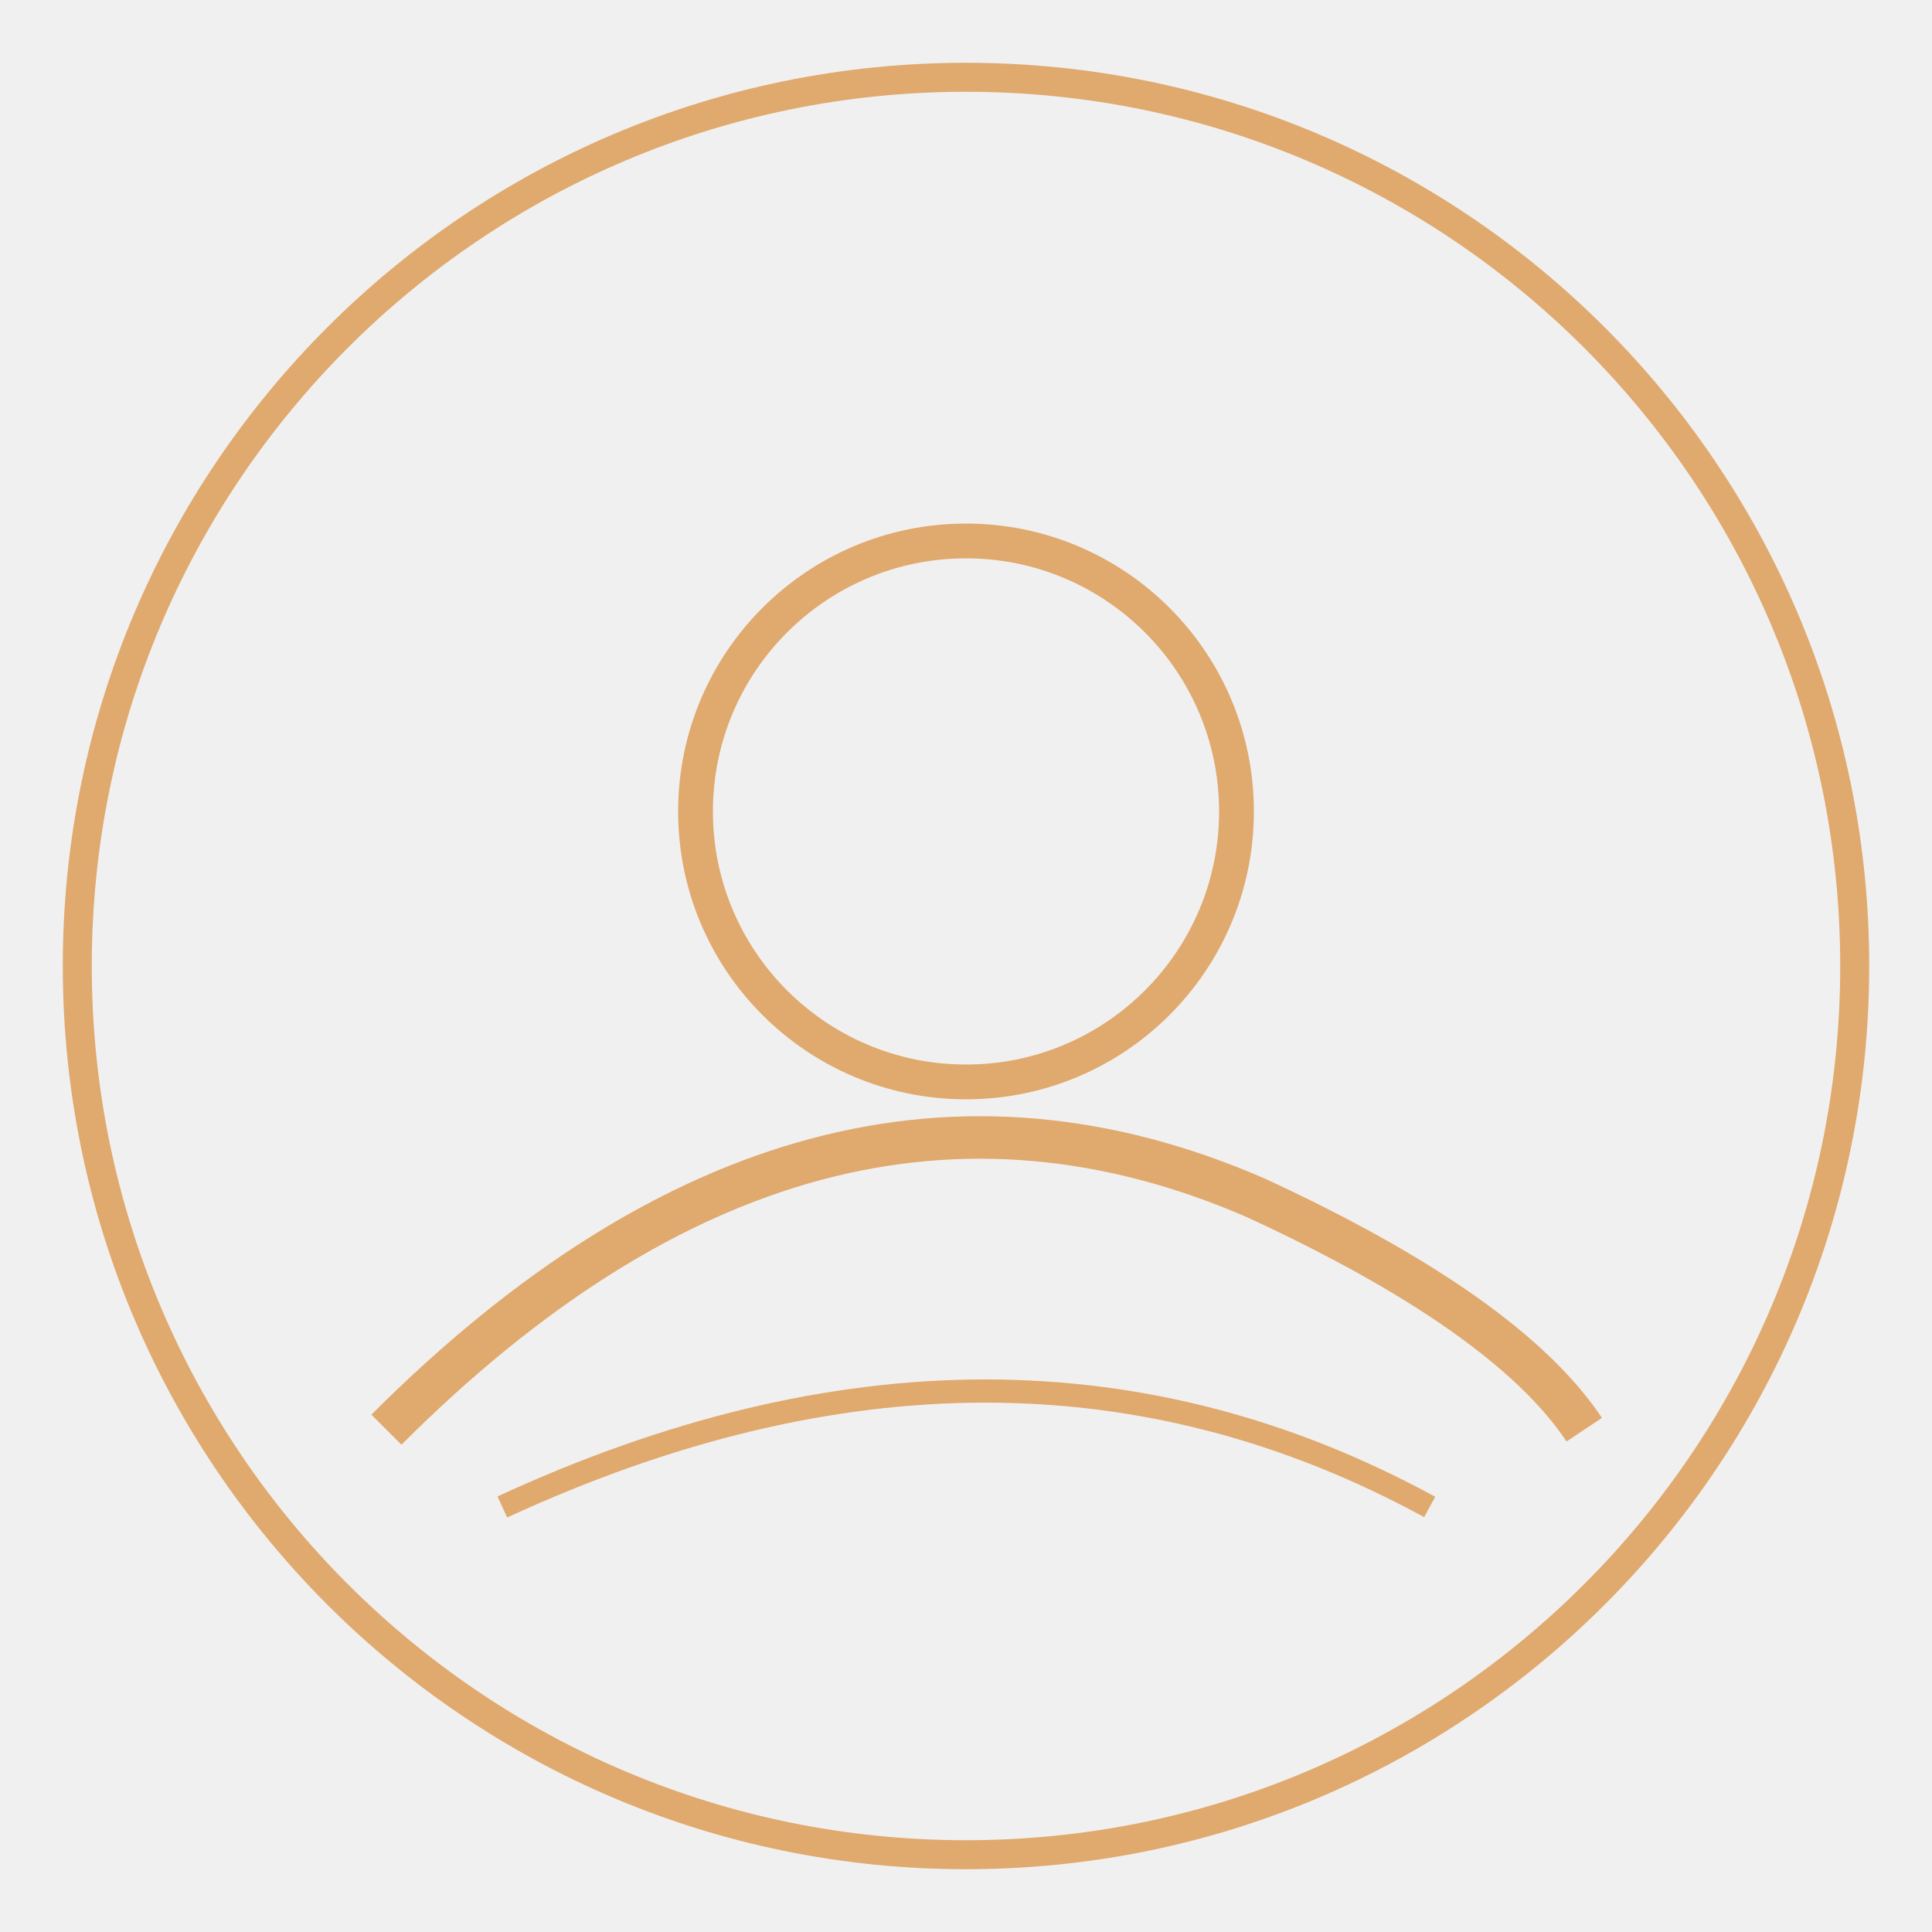
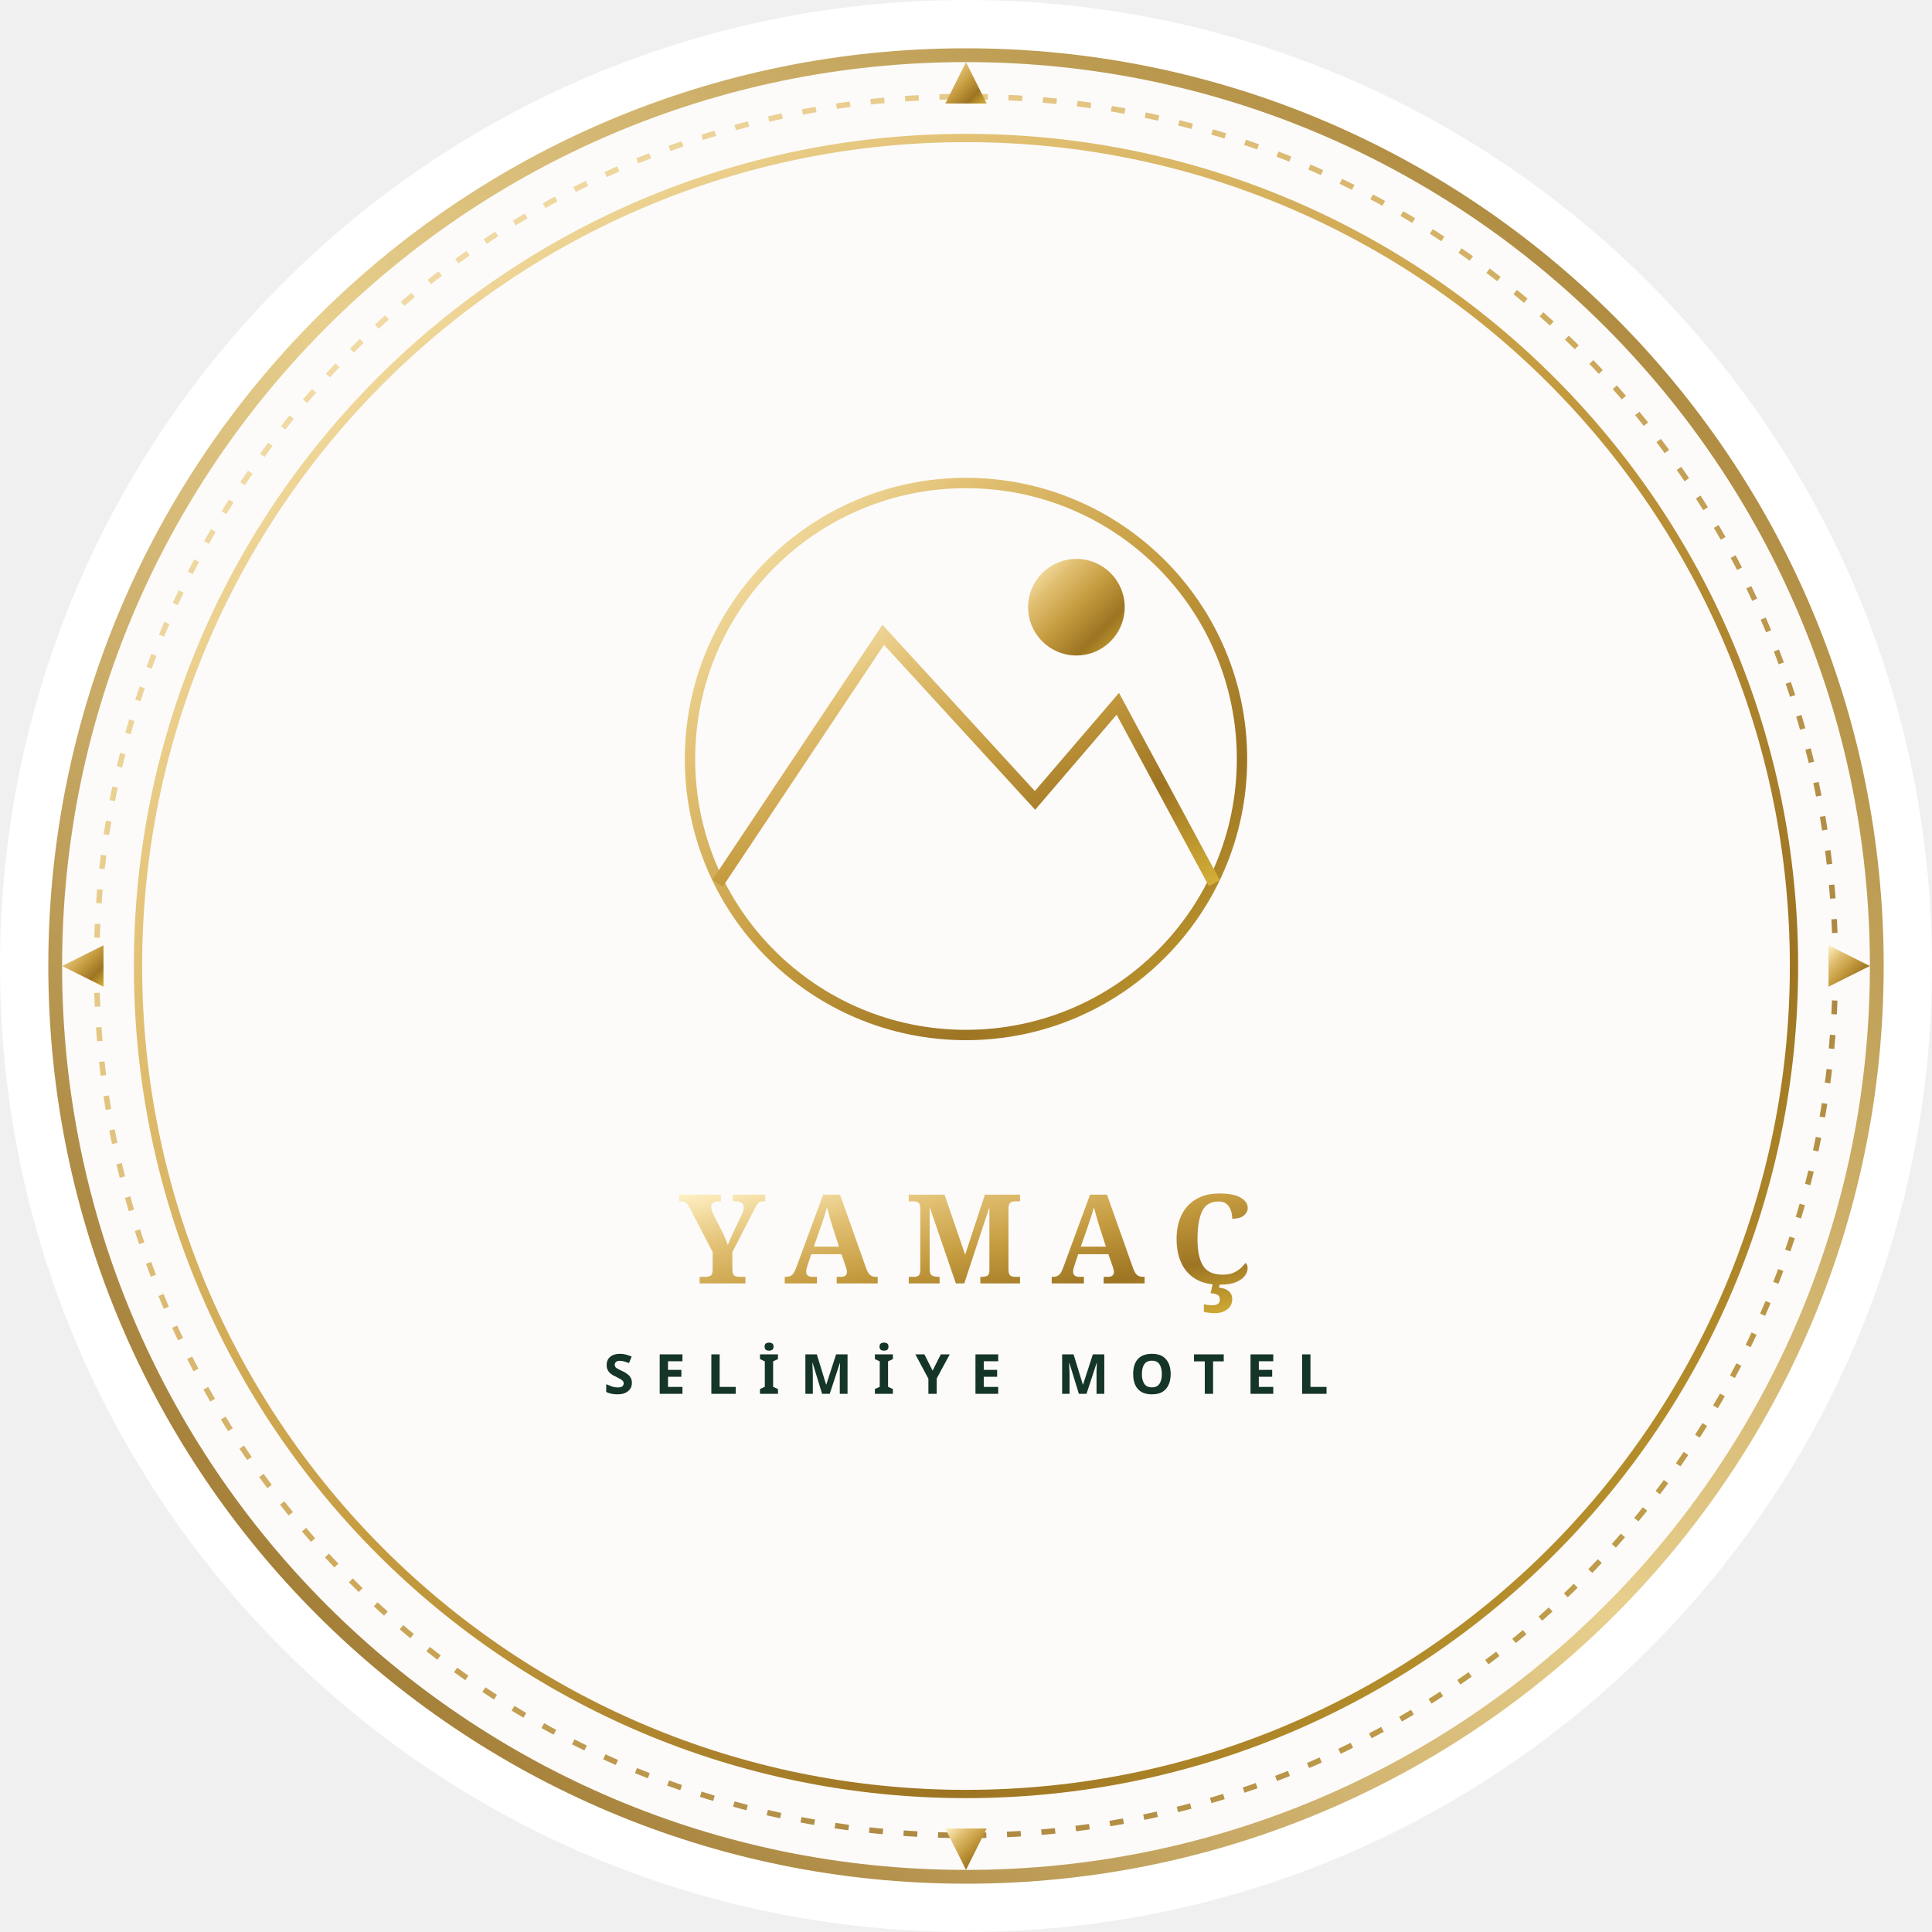
- <svg xmlns="http://www.w3.org/2000/svg" viewBox="0 0 100 100" width="100%" height="100%" color="#e0a96d">
+ <svg xmlns="http://www.w3.org/2000/svg" viewBox="0 0 280 280" width="100%" height="100%">
  <defs>
-     <linearGradient id="goldGrad-yamac-motel-selimiye" x1="0%" y1="0%" x2="100%" y2="100%">
-       <stop offset="0%" stop-color="#e0a96d" />
-       <stop offset="100%" stop-color="#7c3f00" />
+     <linearGradient id="goldLuxury" x1="0%" y1="0%" x2="100%" y2="100%">
+       <stop offset="0%" stop-color="#fff1c5" />
+       <stop offset="25%" stop-color="#e2c174" />
+       <stop offset="50%" stop-color="#c59b3f" />
+       <stop offset="75%" stop-color="#9d7422" />
+       <stop offset="100%" stop-color="#d4af37" />
    </linearGradient>
+     <linearGradient id="goldRing" x1="0%" y1="100%" x2="100%" y2="0%">
+       <stop offset="0%" stop-color="#8a6118" />
+       <stop offset="50%" stop-color="#e8cf8d" />
+       <stop offset="100%" stop-color="#9a7324" />
+     </linearGradient>
+     <linearGradient id="emeraldLuxury" x1="0%" y1="0%" x2="100%" y2="100%">
+       <stop offset="0%" stop-color="#1b4d39" />
+       <stop offset="50%" stop-color="#0c2b20" />
+       <stop offset="100%" stop-color="#051610" />
+     </linearGradient>
+     <filter id="glow" x="-20%" y="-20%" width="140%" height="140%">
+       <feGaussianBlur stdDeviation="2" result="blur" />
+       <feComposite in="SourceGraphic" in2="blur" operator="over" />
+     </filter>
  </defs>
-   <g fill="none" stroke="currentColor">
-     <circle cx="50" cy="50" r="46" fill="none" stroke="currentColor" stroke-width="1.5" />
-     <circle cx="50" cy="42" r="14" fill="none" stroke="currentColor" stroke-width="1.8" />
-     <path d="M20 74 Q42 52 65 62 Q78 68 82 74" fill="none" stroke="currentColor" stroke-width="2.2" />
-     <path d="M26 78 Q52 66 74 78" fill="none" stroke="currentColor" stroke-width="1.2" />
+   <rect width="280" height="280" rx="140" fill="#ffffff" />
+   <circle cx="140" cy="140" r="132" fill="#fcfbfa" stroke="url(#goldRing)" stroke-width="2" />
+   <circle cx="140" cy="140" r="126" fill="none" stroke="url(#goldLuxury)" stroke-width="0.8" stroke-dasharray="2 3" opacity="0.85" />
+   <circle cx="140" cy="140" r="120" fill="none" stroke="url(#goldLuxury)" stroke-width="1.2" />
+   <polygon points="140,9 143,15 137,15" fill="url(#goldLuxury)" />
+   <polygon points="140,271 143,265 137,265" fill="url(#goldLuxury)" />
+   <polygon points="9,140 15,143 15,137" fill="url(#goldLuxury)" />
+   <polygon points="271,140 265,143 265,137" fill="url(#goldLuxury)" />
+   <g transform="translate(140, 110)">
+     <circle cx="0" cy="0" r="40" fill="none" stroke="url(#goldLuxury)" stroke-width="1.5" />
+     <path d="M-36 18 L-12 -18 L10 6 L22 -8 L36 18" fill="none" stroke="url(#goldLuxury)" stroke-width="1.8" />
+     <circle cx="16" cy="-22" r="7" fill="url(#goldLuxury)" />
  </g>
+   <text x="140" y="186" font-family="'Cinzel', serif" font-size="18" font-weight="700" fill="url(#goldLuxury)" text-anchor="middle" letter-spacing="4">YAMAÇ</text>
+   <text x="140" y="202" font-family="'Plus Jakarta Sans', sans-serif" font-size="8" font-weight="700" fill="#143527" text-anchor="middle" letter-spacing="3">SELİMİYE MOTEL</text>
</svg>
